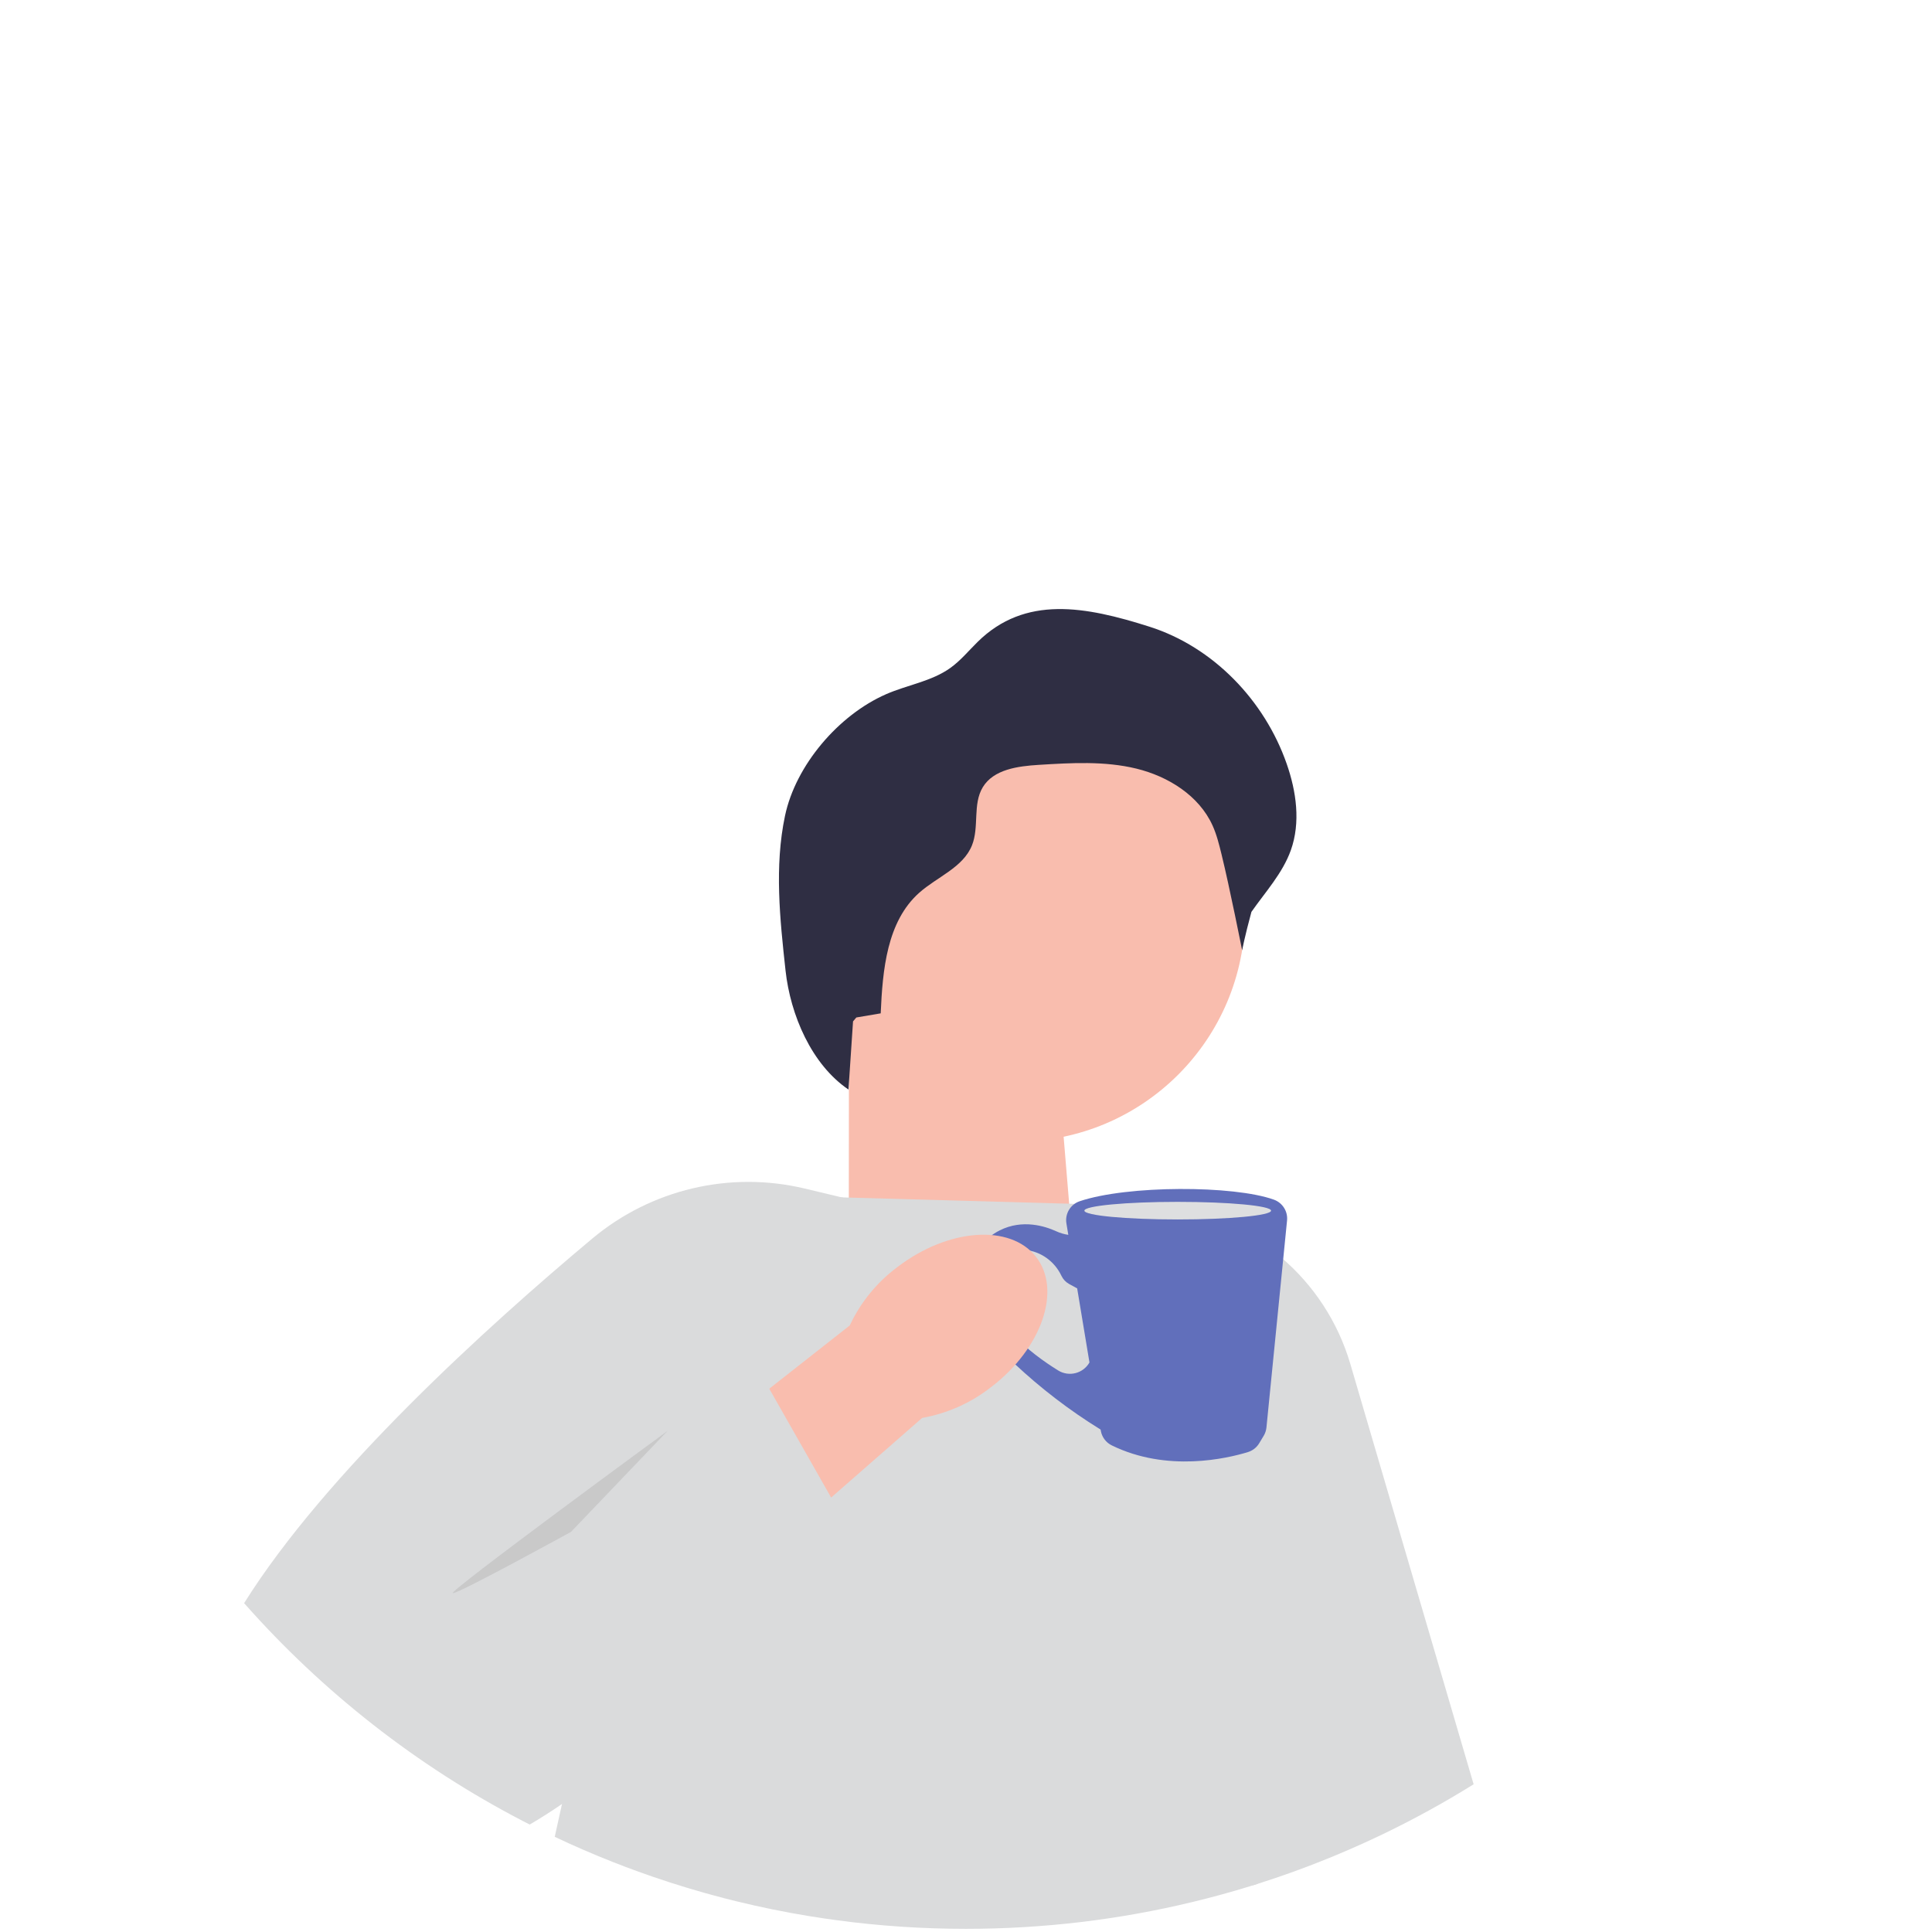
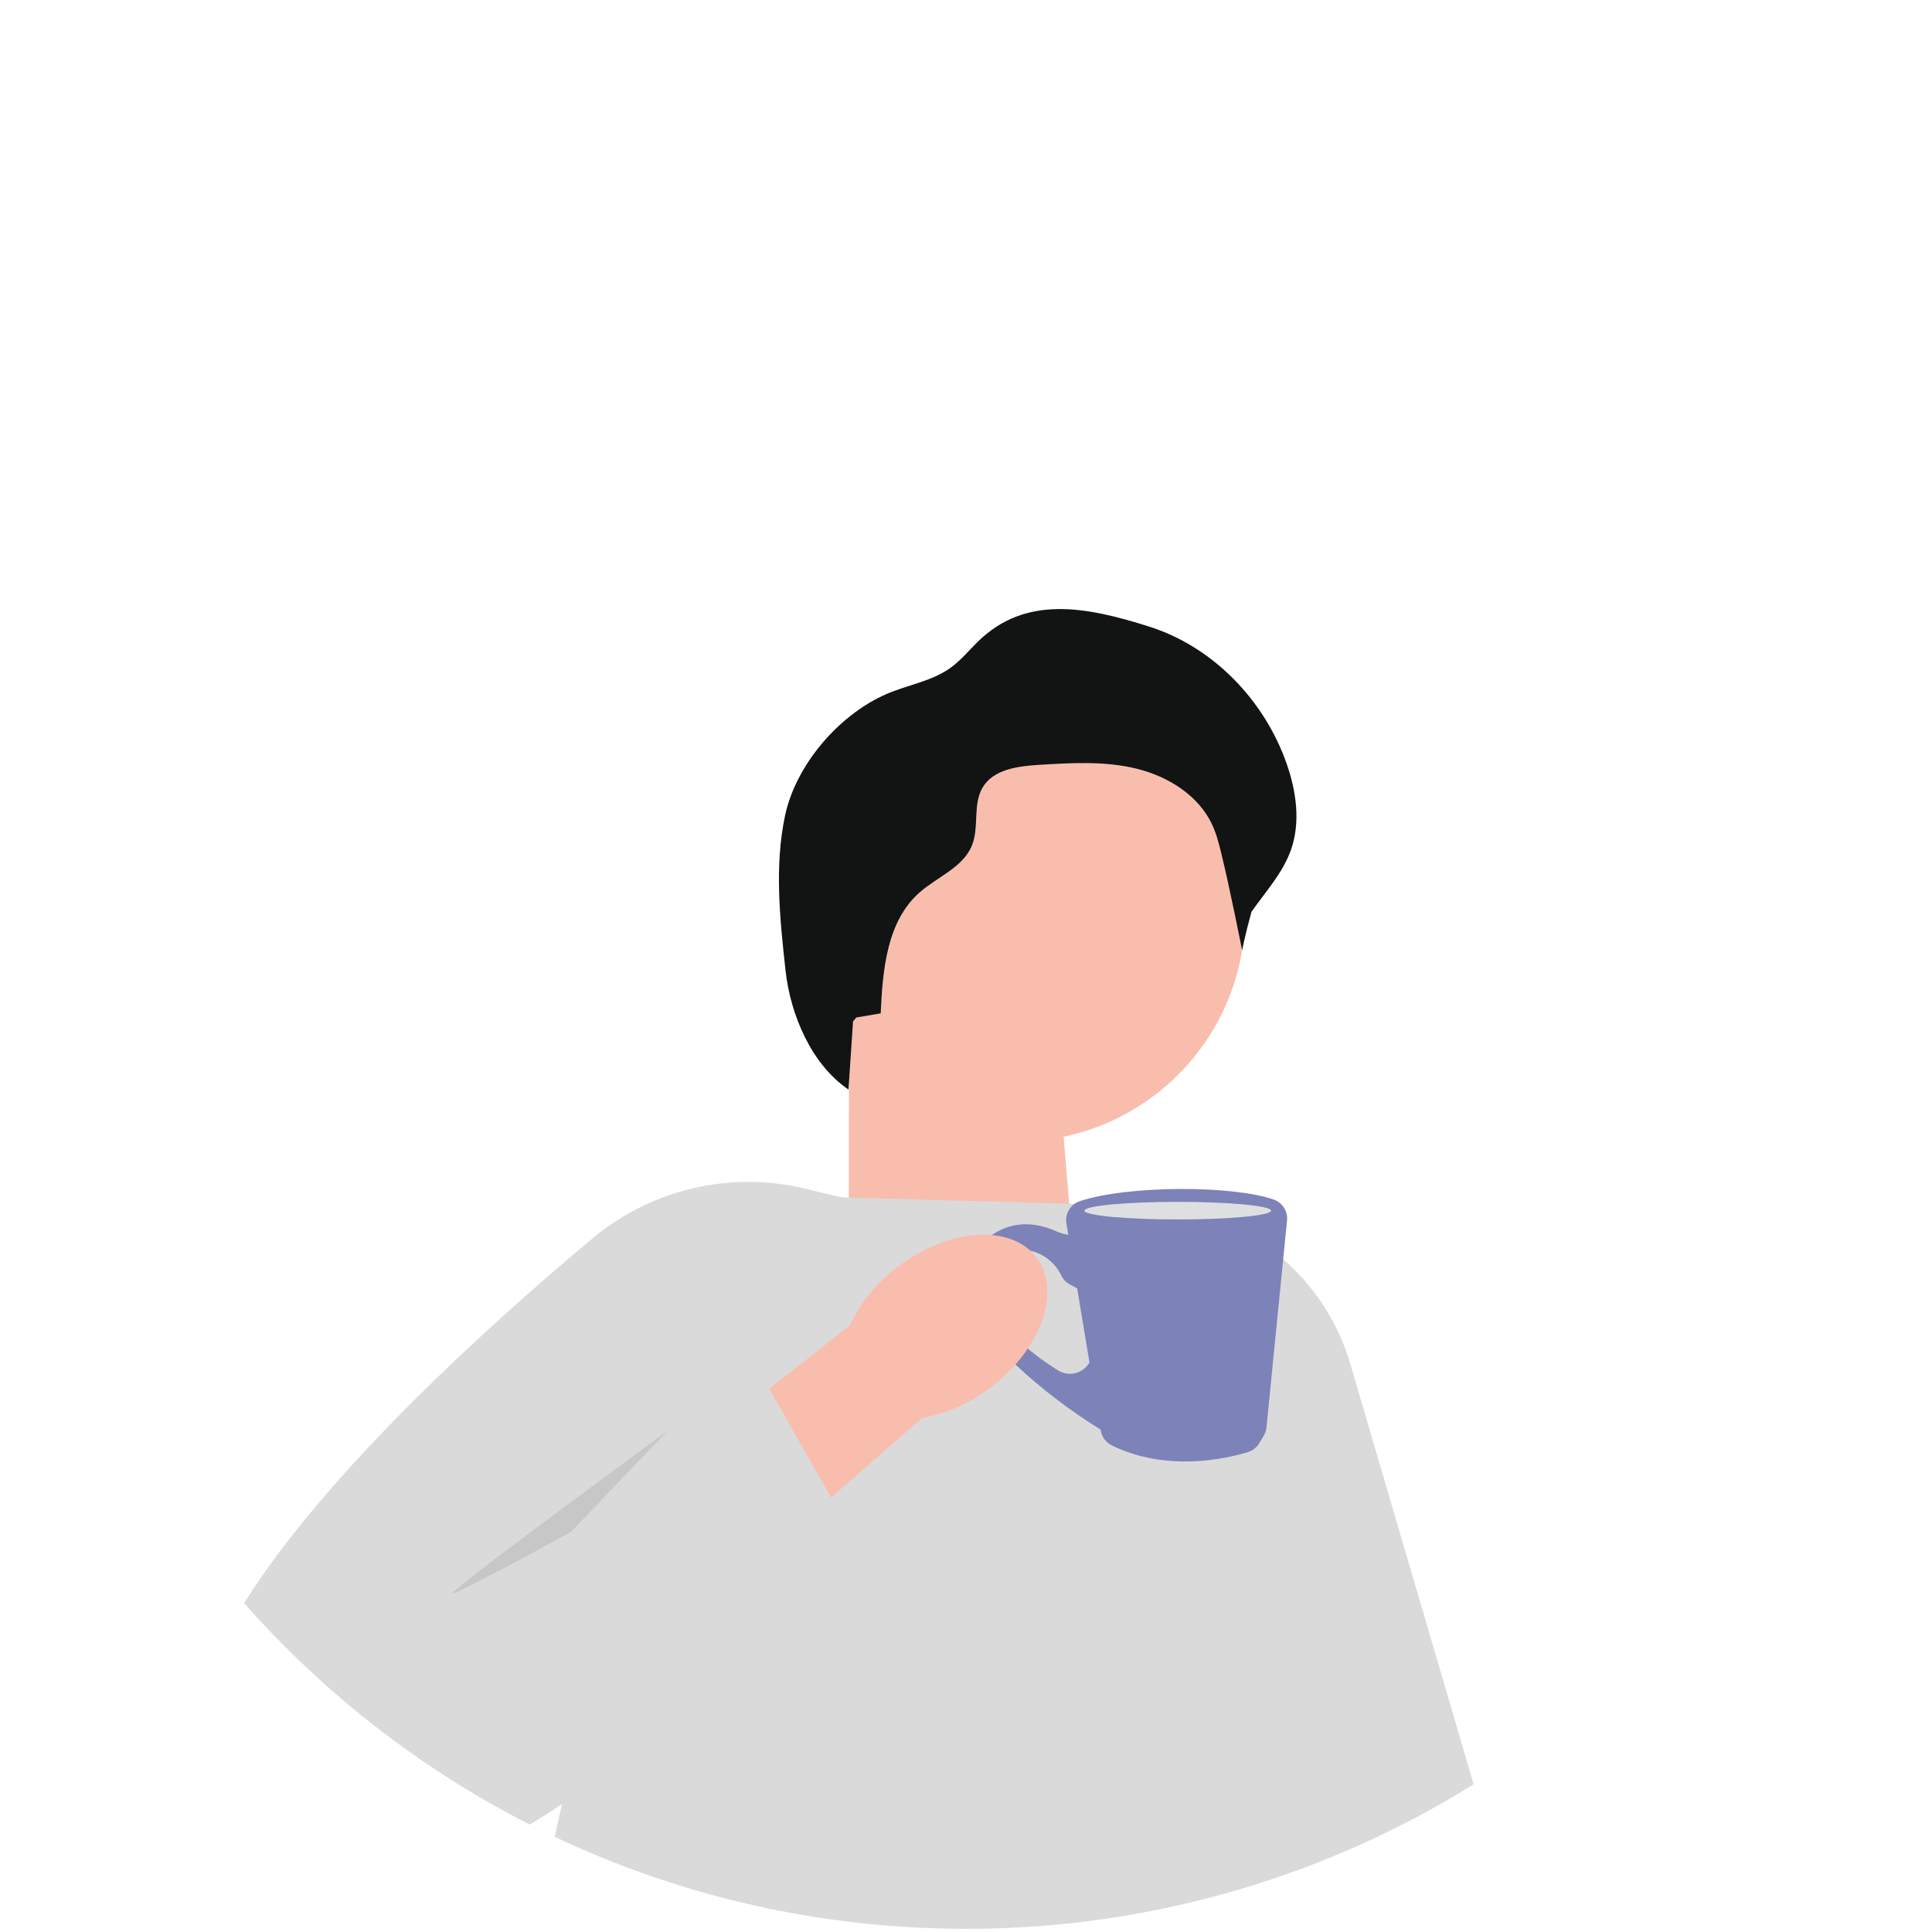
<svg xmlns="http://www.w3.org/2000/svg" width="623.65" height="623.63" viewBox="0 0 623.65 623.63">
  <path d="m311.82,623.63c-7.11,0-14.2-.24-21.06-.7-7.09-.47-14.19-1.19-21.12-2.14-3.05-.41-5.81-.82-8.44-1.25-7.81-1.27-15.76-2.88-23.62-4.8-2.69-.65-5.33-1.33-7.83-2.03-.88-.23-1.78-.48-2.67-.73-3.8-1.07-7.48-2.18-10.92-3.3-.22-.06-.48-.15-.74-.23-3.11-1-6.35-2.11-9.62-3.3-2.76-1-5.56-2.06-8.56-3.24-6.25-2.46-12.51-5.18-18.61-8.07-2.54-1.19-5.19-2.5-8.11-3.98-.52-.26-1.05-.53-1.57-.8l-.6-.31c-34.28-17.8-64.67-41.55-90.31-70.58C27.72,461.19,0,387.9,0,311.81c0-83.29,32.44-161.6,91.33-220.49C150.22,32.43,228.53,0,311.82,0s161.6,32.43,220.5,91.32c58.9,58.89,91.33,137.2,91.33,220.49,0,48.94-11.02,95.79-32.74,139.25-20.72,41.44-51.05,78.43-87.73,106.96-8.62,6.72-17.7,13.04-26.98,18.8-9.41,5.86-19.28,11.29-29.34,16.13-2.24,1.08-4.64,2.2-7.56,3.51l-.28.12c-.36.16-.72.32-1.08.47-2.18.97-4.4,1.92-6.59,2.82l-.99.42c-.62.26-1.2.5-1.78.72-7.43,3-14.92,5.7-22.26,8.01-.58.2-1.17.38-1.77.56l-.52.16c-6.1,1.89-12.52,3.65-19.05,5.22-23.79,5.74-48.41,8.65-73.16,8.65v.02h0l-0.0 0Zm0-621.63c-82.76,0-160.56,32.22-219.08,90.74C34.23,151.25,2,229.05,2,311.81c0,75.61,27.54,148.42,77.55,205.03,25.48,28.84,55.67,52.44,89.73,70.12l.6.31c.51.27,1.03.53,1.55.79,2.91,1.48,5.54,2.78,8.06,3.96,6.06,2.87,12.28,5.57,18.49,8.01,2.98,1.18,5.76,2.23,8.5,3.22,3.25,1.18,6.47,2.28,9.57,3.28.24.08.47.15.7.22,3.45,1.12,7.09,2.22,10.87,3.29.87.25,1.76.5,2.64.73,2.5.69,5.11,1.37,7.78,2.02,7.82,1.91,15.71,3.52,23.48,4.77,2.61.43,5.35.84,8.38,1.25,6.88.94,13.94,1.66,20.98,2.12,6.82.46,13.86.7,20.92.7,24.6,0,49.05-2.89,72.7-8.59,6.49-1.56,12.86-3.31,18.94-5.19l.52-.16c.58-.18,1.15-.35,1.73-.55,7.31-2.3,14.76-4.98,22.15-7.97.58-.23,1.14-.46,1.7-.69l1.23-.51c2.11-.87,4.25-1.79,6.37-2.73.37-.16.71-.31,1.06-.47l.28-.12c2.9-1.31,5.29-2.42,7.51-3.49,10-4.81,19.81-10.2,29.16-16.03,9.22-5.72,18.24-12.01,26.81-18.68,36.44-28.36,66.58-65.11,87.17-106.28,21.58-43.17,32.53-89.72,32.53-138.35,0-82.76-32.23-160.56-90.75-219.07C472.39,34.22,394.58,2,311.82,2Z" fill="none" />
  <polygon points="273.97 426.13 349.74 444.28 340.95 338.1 274.03 343.64 273.97 426.13" fill="#F9BDAE" />
  <circle cx="328.17" cy="294.74" r="73.76" fill="#F9BDAE" />
-   <path d="m406.02,608.08c-.59.2-1.17.38-1.76.56-.17.05-.34.11-.51.16-6.25,1.94-12.59,3.67-19,5.21-23.39,5.64-47.82,8.62-72.93,8.62-7.06,0-14.06-.23-20.99-.7-7.09-.47-14.11-1.18-21.05-2.13-2.82-.38-5.62-.79-8.41-1.25-7.95-1.29-15.81-2.9-23.55-4.79-2.61-.63-5.21-1.3-7.8-2.02-.89-.23-1.78-.48-2.66-.73-3.65-1.03-7.28-2.12-10.88-3.29-.24-.07-.49-.15-.73-.23-3.22-1.04-6.42-2.14-9.6-3.29-2.86-1.03-5.7-2.11-8.53-3.23-6.29-2.48-12.47-5.16-18.55-8.04l2.34-10.6,8.11-36.72,17.61-79.78,17.8-80.62,46.77,1.3h.02l2.28.07,71.13,1.98,31.12.87,29.77,218.65h0l0-0Z" fill="#dadbdc" />
-   <path d="m475.68,575.97c-9.42,5.87-19.19,11.24-29.25,16.08-2.49,1.2-5.01,2.36-7.54,3.5-.45.2-.89.4-1.34.59-2.18.97-4.37,1.91-6.58,2.82h0l-.99.42c-.58.24-1.16.48-1.75.71-7.27,2.94-14.67,5.62-22.2,7.99-.59.2-1.17.38-1.76.56l-65.24-166.93-4.41-11.27-12.3-31.49-4.08-10.43,26.93.42,31.09.49c28.22,3.61,51.62,23.58,59.63,50.87l39.8,135.67h-.01v-0Z" fill="#dadbdc" />
-   <path d="m276.43,328.44c2.62-.44,5.24-.89,7.86-1.33.62-14.01,1.97-29.64,12.46-38.95,5.78-5.13,14.14-8.12,17.01-15.3,2.38-5.95.16-13.26,3.48-18.74,3.49-5.77,11.29-6.8,18.03-7.22,10.55-.65,21.29-1.29,31.56,1.21,10.27,2.51,20.18,8.69,24.56,18.31,1.35,2.96,2.13,6.15,2.91,9.31,2.63,10.69,6.66,31.03,6.66,31.03,0,0,.78-4.21,3-12.4,4.53-6.48,10.06-12.46,12.72-19.9,3.2-8.96,1.79-18.97-1.35-27.94-7.13-20.41-23.67-37.66-44.27-44.22-20.61-6.55-40.1-10.26-55.5,4.92-2.89,2.85-5.49,6.03-8.79,8.39-6.1,4.37-13.89,5.47-20.77,8.49-15.31,6.72-29.15,22.88-32.6,39.24-3.45,16.36-1.65,33.31.17,49.94,1.57,14.34,8.38,30.33,20.32,38.43.49-7.34.98-14.67,1.47-22.01l1.06-1.25h.01v-.01Z" fill="#2f2e43" />
-   <path d="m317.26,397.4l-.72,1.18-20.14,32.92-29.86,48.84-6.05,9.89-22.06,36.08s-7.16,10.07-19.24,22.98l-.04.04c-4.39,4.68-9.42,9.73-14.99,14.8-.04.05-.08.09-.13.12-6.8,6.2-14.4,12.43-22.62,18.08-3.38,2.33-6.86,4.55-10.42,6.63-.73-.36-1.45-.74-2.17-1.11-34.22-17.77-64.72-41.71-90.02-70.35,26.41-42.18,78.67-89.48,112.34-117.65,19.05-15.95,44.5-21.96,68.66-16.18l11.9,2.84,2.3.55,43.26,10.34h-0Z" fill="#dadbdc" />
-   <path d="m411.22,387.25c-12.97-4.67-47.3-4.69-62.7.51-2.99,1.01-4.8,4.05-4.28,7.16l.61,3.69c-1.34-.2-2.65-.58-3.89-1.15-3.67-1.68-10.9-3.96-18.2-.32-5.1,2.54-8.69,7.33-9.95,12.9-3.01,13.32,4.58,20.69,4.58,20.69l10.11,9.49c8.47,7.94,17.71,15.02,27.58,21.12l.2.12-3.6-21.66c-2.03,3.57-6.62,4.74-10.11,2.58-8.82-5.46-23.23-16.4-21.48-28.82,1.22-8.66,6.03-10.5,10.65-10.11,5.17.44,9.68,3.69,11.89,8.38.53,1.12,1.4,2.04,2.48,2.64l2.6,1.42,7.62,45.91c.34,2.06,1.66,3.84,3.53,4.76,17.92,8.79,37.26,4.23,43.95,2.18,1.53-.47,2.84-1.48,3.66-2.86l1.44-2.39c.5-.82.8-1.75.9-2.7l6.65-66.82c.29-2.95-1.46-5.71-4.25-6.72h.01Z" fill="#616fbb" />
+   <path d="m406.02,608.08c-.59.2-1.17.38-1.76.56-.17.05-.34.11-.51.16-6.25,1.94-12.59,3.67-19,5.21-23.39,5.64-47.82,8.62-72.93,8.62-7.06,0-14.06-.23-20.99-.7-7.09-.47-14.11-1.18-21.05-2.13-2.82-.38-5.62-.79-8.41-1.25-7.95-1.29-15.81-2.9-23.55-4.79-2.61-.63-5.21-1.3-7.8-2.02-.89-.23-1.78-.48-2.66-.73-3.65-1.03-7.28-2.12-10.88-3.29-.24-.07-.49-.15-.73-.23-3.22-1.04-6.42-2.14-9.6-3.29-2.86-1.03-5.7-2.11-8.53-3.23-6.29-2.48-12.47-5.16-18.55-8.04l2.34-10.6,8.11-36.72,17.61-79.78,17.8-80.62,46.77,1.3h.02l2.28.07,71.13,1.98,31.12.87,29.77,218.65h0l0-0Z" fill="#dadada" />
+   <path d="m475.68,575.97c-9.42,5.87-19.19,11.24-29.25,16.08-2.49,1.2-5.01,2.36-7.54,3.5-.45.2-.89.4-1.34.59-2.18.97-4.37,1.91-6.58,2.82h0l-.99.42c-.58.24-1.16.48-1.75.71-7.27,2.94-14.67,5.62-22.2,7.99-.59.2-1.17.38-1.76.56l-65.24-166.93-4.41-11.27-12.3-31.49-4.08-10.43,26.93.42,31.09.49c28.22,3.61,51.62,23.58,59.63,50.87l39.8,135.67h-.01v-0Z" fill="#dadada" />
+   <path d="m276.43,328.44c2.62-.44,5.24-.89,7.86-1.33.62-14.01,1.97-29.64,12.46-38.95,5.78-5.13,14.14-8.12,17.01-15.3,2.38-5.95.16-13.26,3.48-18.74,3.49-5.77,11.29-6.8,18.03-7.22,10.55-.65,21.29-1.29,31.56,1.21,10.27,2.51,20.18,8.69,24.56,18.31,1.35,2.96,2.13,6.15,2.91,9.31,2.63,10.69,6.66,31.03,6.66,31.03,0,0,.78-4.21,3-12.4,4.53-6.48,10.06-12.46,12.72-19.9,3.2-8.96,1.79-18.97-1.35-27.94-7.13-20.41-23.67-37.66-44.27-44.22-20.61-6.55-40.1-10.26-55.5,4.92-2.89,2.85-5.49,6.03-8.79,8.39-6.1,4.37-13.89,5.47-20.77,8.49-15.31,6.72-29.15,22.88-32.6,39.24-3.45,16.36-1.65,33.31.17,49.94,1.57,14.34,8.38,30.33,20.32,38.43.49-7.34.98-14.67,1.47-22.01l1.06-1.25h.01v-.01Z" fill="#111413" />
+   <path d="m317.26,397.4l-.72,1.18-20.14,32.92-29.86,48.84-6.05,9.89-22.06,36.08s-7.16,10.07-19.24,22.98l-.04.04c-4.39,4.68-9.42,9.73-14.99,14.8-.04.05-.08.09-.13.12-6.8,6.2-14.4,12.43-22.62,18.08-3.38,2.33-6.86,4.55-10.42,6.63-.73-.36-1.45-.74-2.17-1.11-34.22-17.77-64.72-41.71-90.02-70.35,26.41-42.18,78.67-89.48,112.34-117.65,19.05-15.95,44.5-21.96,68.66-16.18l11.9,2.84,2.3.55,43.26,10.34h-0Z" fill="#dadada" />
+   <path d="m411.22,387.25c-12.97-4.67-47.3-4.69-62.7.51-2.99,1.01-4.8,4.05-4.28,7.16l.61,3.69c-1.34-.2-2.65-.58-3.89-1.15-3.67-1.68-10.9-3.96-18.2-.32-5.1,2.54-8.69,7.33-9.95,12.9-3.01,13.32,4.58,20.69,4.58,20.69l10.11,9.49c8.47,7.94,17.71,15.02,27.58,21.12l.2.12-3.6-21.66c-2.03,3.57-6.62,4.74-10.11,2.58-8.82-5.46-23.23-16.4-21.48-28.82,1.22-8.66,6.03-10.5,10.65-10.11,5.17.44,9.68,3.69,11.89,8.38.53,1.12,1.4,2.04,2.48,2.64l2.6,1.42,7.62,45.91c.34,2.06,1.66,3.84,3.53,4.76,17.92,8.79,37.26,4.23,43.95,2.18,1.53-.47,2.84-1.48,3.66-2.86l1.44-2.39c.5-.82.8-1.75.9-2.7l6.65-66.82c.29-2.95-1.46-5.71-4.25-6.72h.01Z" fill="#7d82b8" />
  <ellipse cx="380.17" cy="390.8" rx="30.13" ry="2.84" fill="#dedfe0" />
  <path id="uuid-add59a10-2c6d-45b5-a06d-26741c0f8cf5-193" d="m319.98,447.72c16.35-12.51,22.82-31.32,14.45-42.01-8.36-10.69-28.39-9.22-44.75,3.3-6.6,4.91-11.88,11.37-15.37,18.84l-68.56,53.89,27.22,32.56,64.7-56.59c8.19-1.47,15.84-4.9,22.3-9.99h.01Z" fill="#F9BDAE" />
-   <polygon points="274.62 494.54 247.5 446.84 148.81 493.28 204.03 564.26 274.62 494.54" fill="#dadbdc" />
-   <path d="m215.47,461.91s-71.94,52.67-69.28,52.38c2.66-.29,38.13-19.8,38.13-19.8l31.15-32.58h0v0Z" fill="#272223" isolation="isolate" opacity=".1" />
+   <polygon points="274.62 494.54 247.5 446.84 148.81 493.28 204.03 564.26 274.62 494.54" fill="#dadada" />
+   <path d="m215.47,461.91s-71.94,52.67-69.28,52.38c2.66-.29,38.13-19.8,38.13-19.8l31.15-32.58h0v0Z" fill="#111413" isolation="isolate" opacity=".1" />
</svg>
